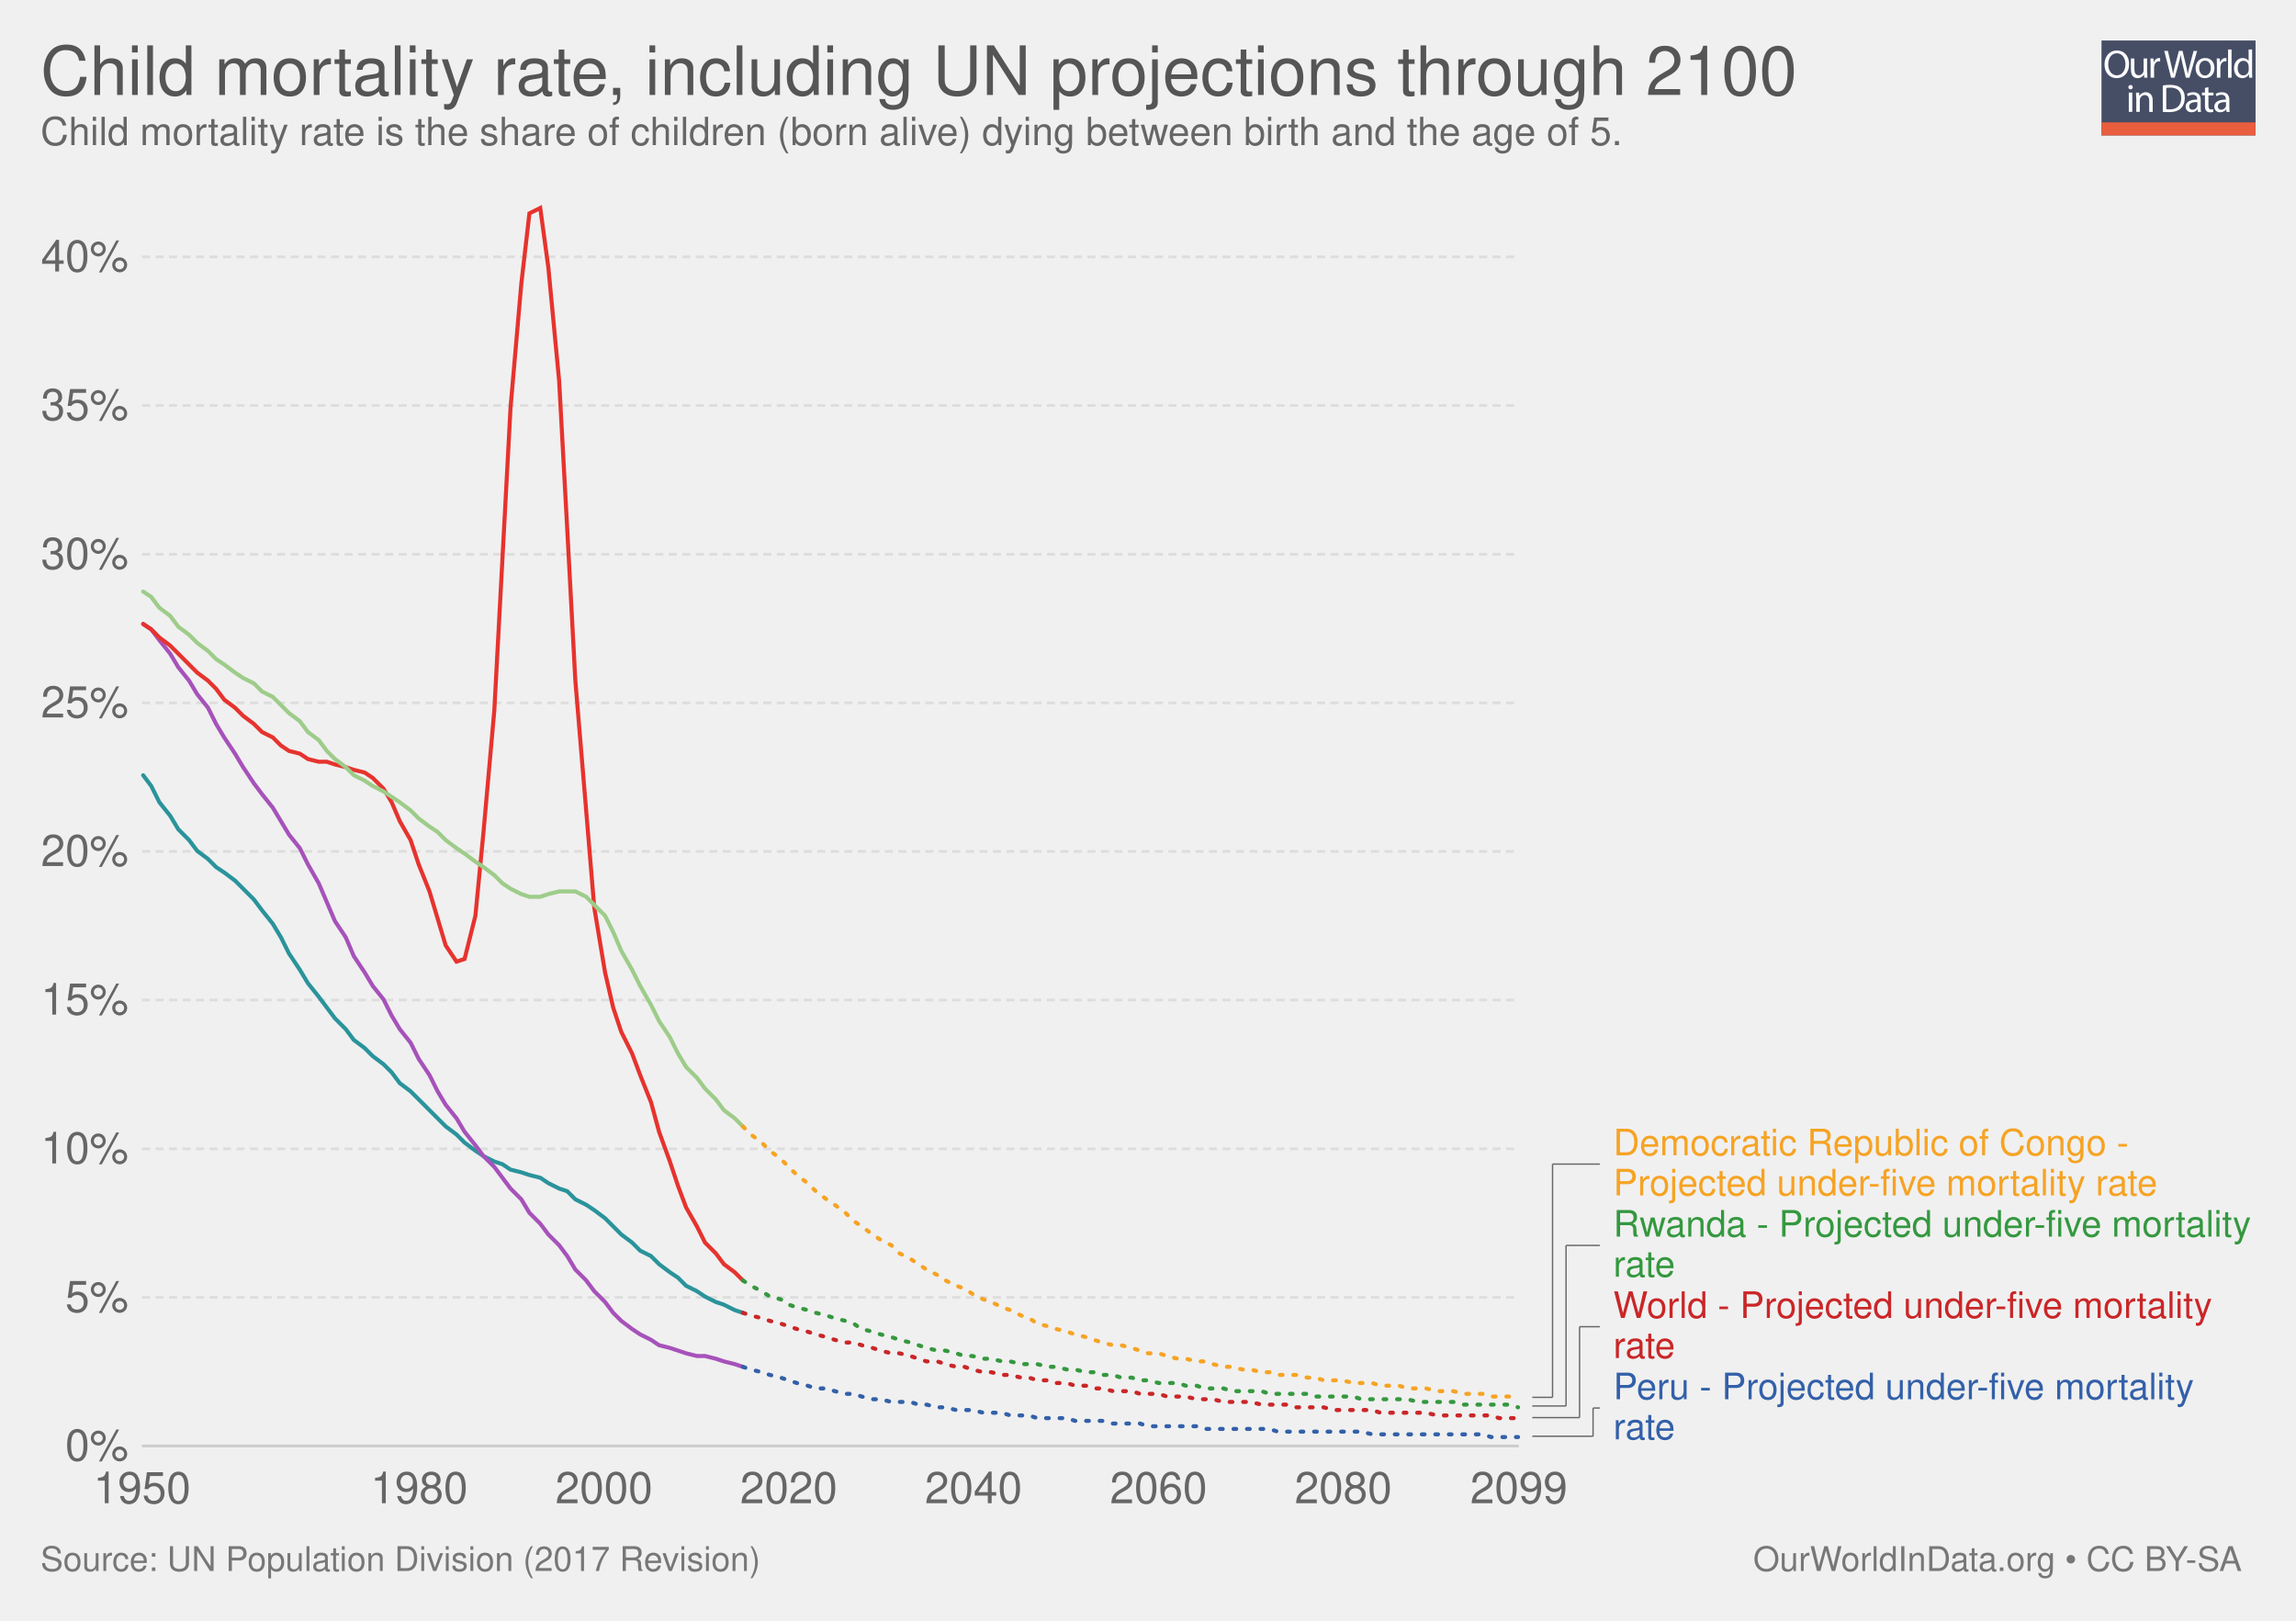
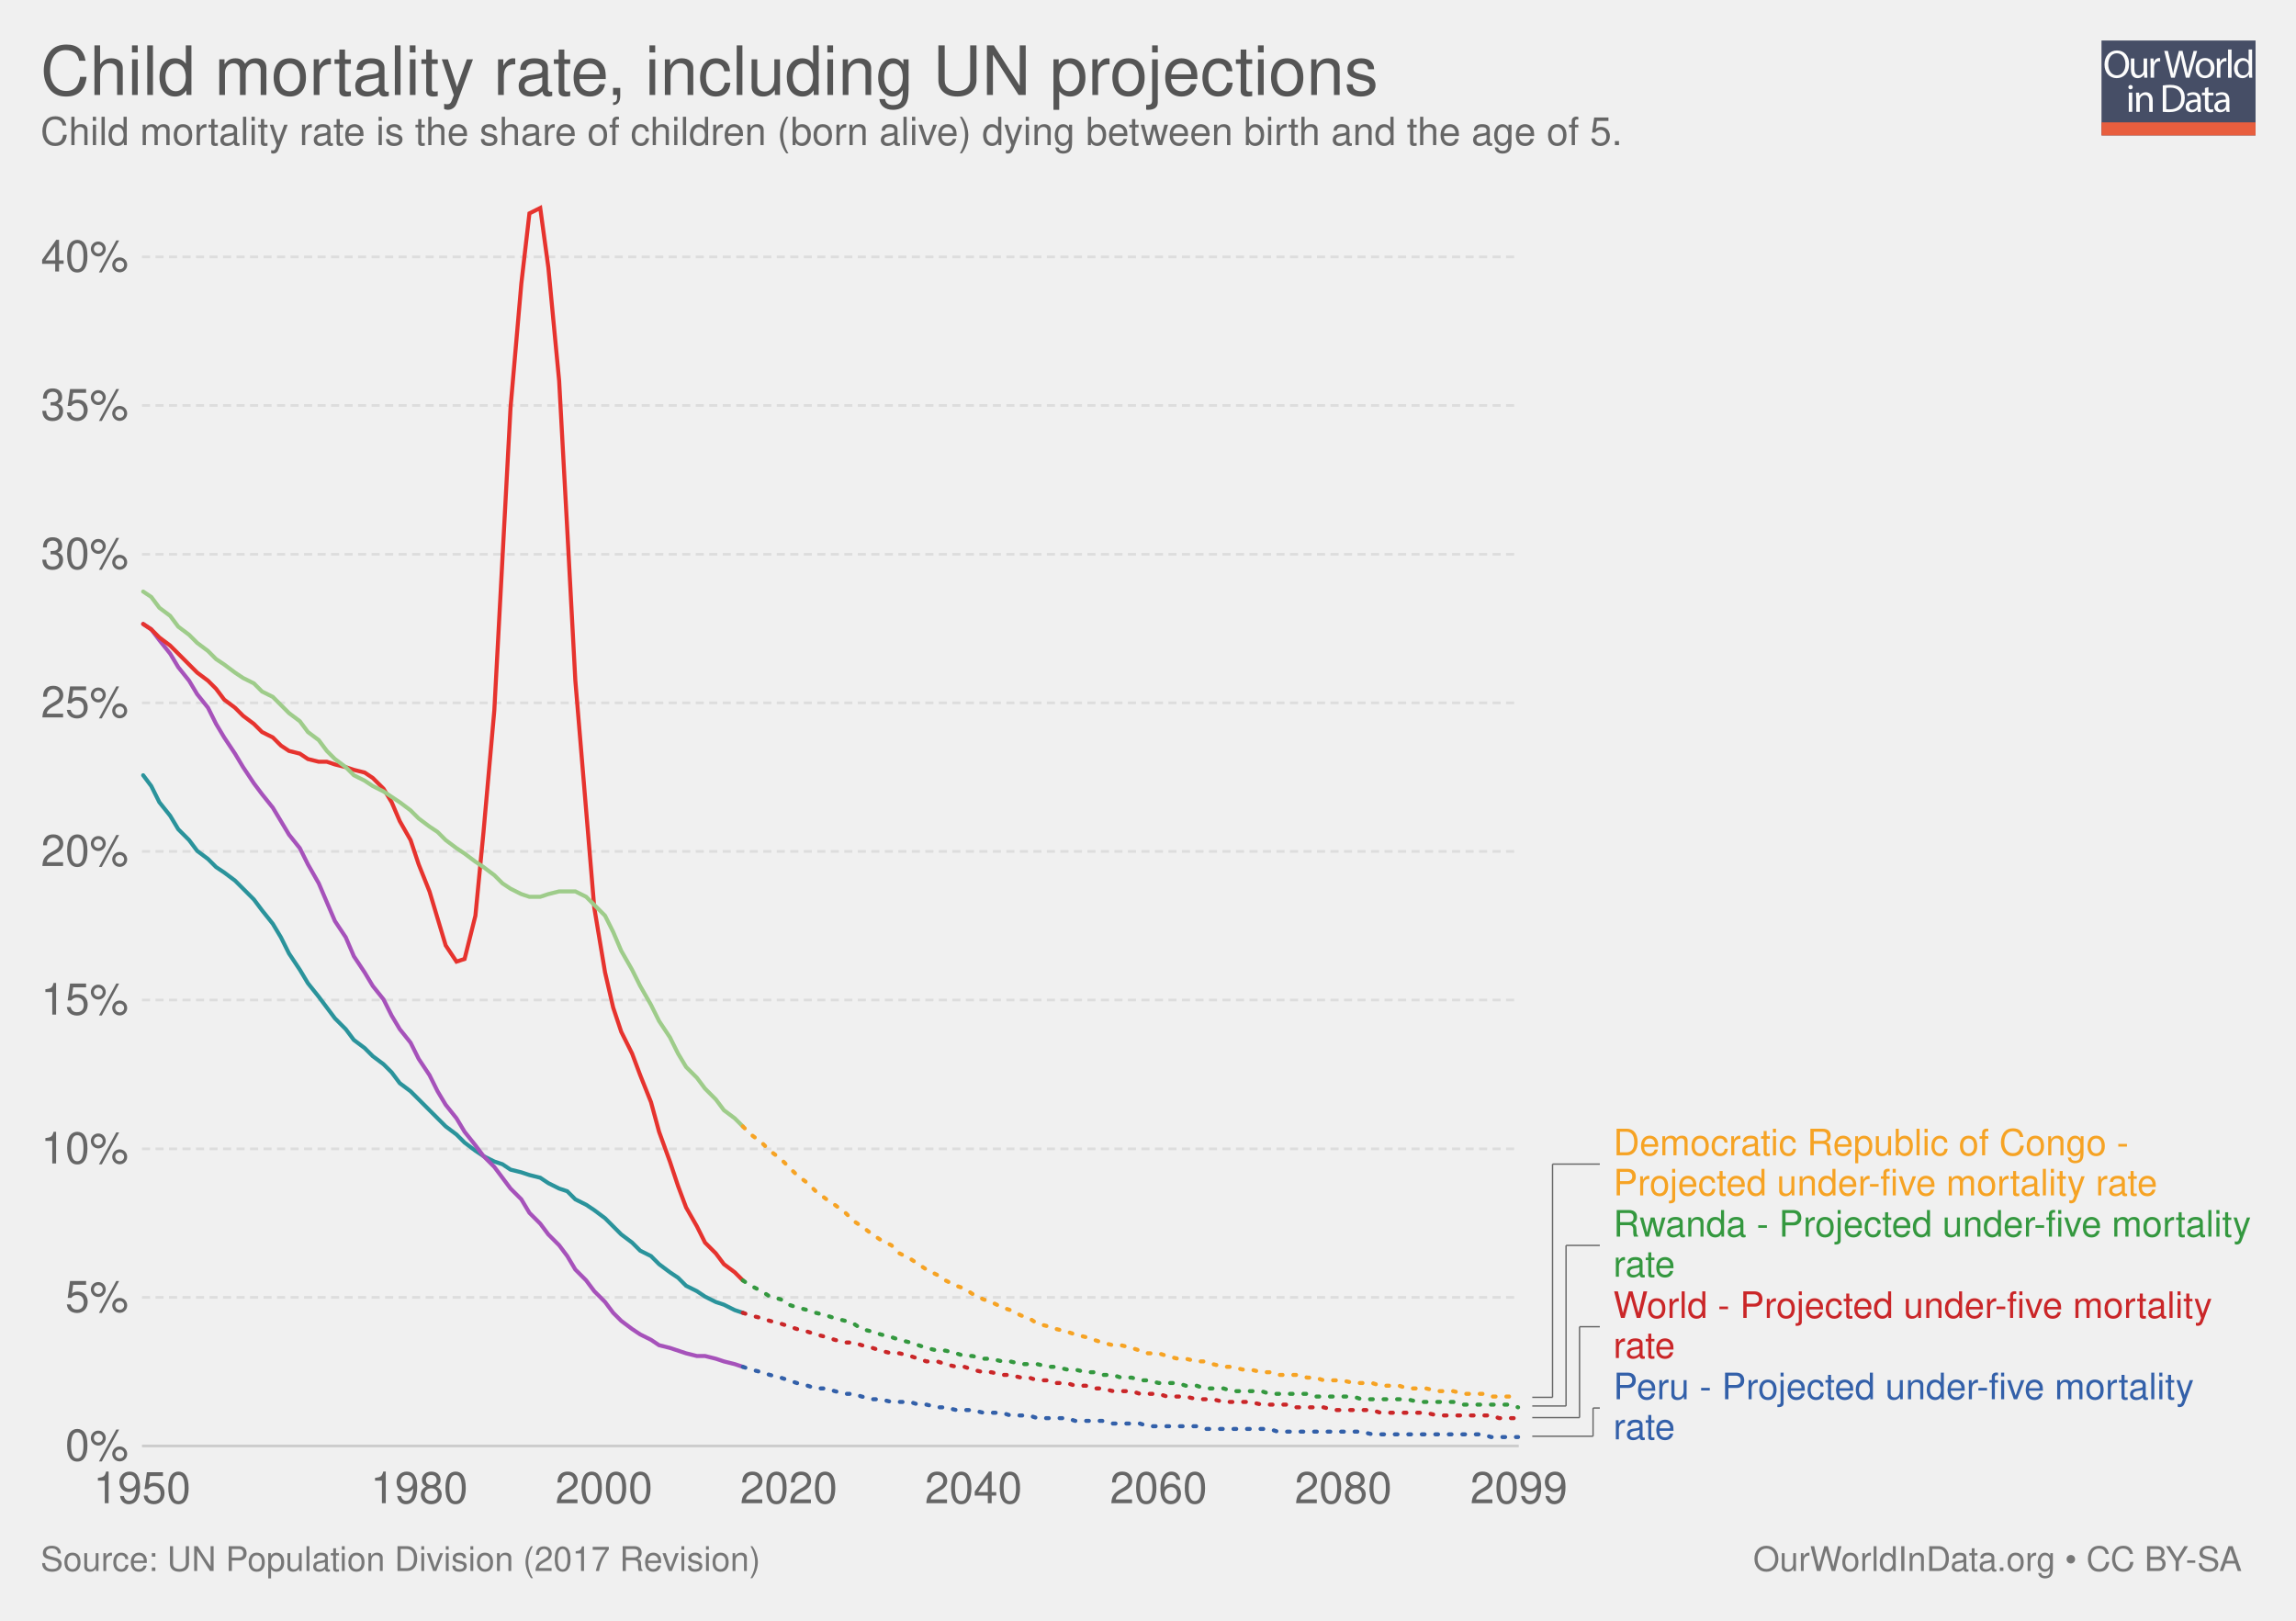
<svg xmlns="http://www.w3.org/2000/svg" xmlns:xlink="http://www.w3.org/1999/xlink" version="1.1" style="font-family: 'Helvetica Neue', Helvetica, Arial, sans-serif; font-size: 18px; background-color: white; text-rendering: optimizeLegibility; -webkit-font-smoothing: antialiased;" width="850" height="600">
  <g class="ChartTab">
    <g class="HeaderView">
      <g opacity="0.8" transform="translate(778, 15) scale(0.27)">
        <a xlink:href="https://ourworldindata.org" target="_blank">
          <g>
            <rect x="0" y="0" fill="#1B2543" width="211.2" height="130.1" />
            <rect x="0" y="112.2" fill="#E63912" width="211.2" height="17.9" />
            <g>
              <rect x="1.2" y="12.3" fill="none" width="210.2" height="99.2" />
              <path fill="#FFFFFF" d="M37.8,32.2c0,12.7-7.7,19.4-17.1,19.4c-9.7,0-16.6-7.5-16.6-18.7c0-11.7,7.3-19.3,17.1-19.3 C31.3,13.7,37.8,21.3,37.8,32.2z M9.2,32.8c0,7.9,4.3,14.9,11.8,14.9c7.5,0,11.8-6.9,11.8-15.3c0-7.3-3.8-14.9-11.8-14.9 C13.1,17.5,9.2,24.8,9.2,32.8z" />
              <path fill="#FFFFFF" d="M62.7,43.8c0,2.7,0.1,5.1,0.2,7.2h-4.3l-0.3-4.3h-0.1c-1.3,2.1-4,4.9-8.8,4.9c-4.2,0-9.1-2.3-9.1-11.6 V24.6h4.8v14.6c0,5,1.5,8.4,5.9,8.4c3.2,0,5.5-2.2,6.3-4.4c0.3-0.7,0.4-1.6,0.4-2.5V24.6h4.8V43.8z" />
              <path fill="#FFFFFF" d="M67.3,32.8c0-3.1-0.1-5.8-0.2-8.2h4.2l0.2,5.2h0.2c1.2-3.5,4.1-5.8,7.3-5.8c0.5,0,0.9,0.1,1.4,0.2v4.5 c-0.5-0.1-1-0.2-1.6-0.2c-3.4,0-5.8,2.6-6.5,6.2c-0.1,0.7-0.2,1.4-0.2,2.2V51h-4.8V32.8z" />
              <path fill="#FFFFFF" d="M95.4,51l-9.4-36.8h5l4.4,18.6c1.1,4.6,2.1,9.2,2.7,12.7h0.1c0.6-3.7,1.8-8,3-12.8l4.9-18.5h5l4.5,18.7 c1,4.4,2,8.7,2.6,12.6h0.1c0.8-4,1.8-8.1,3-12.7l4.9-18.5h4.9L120.6,51h-5L111,31.9c-1.1-4.7-1.9-8.3-2.4-12h-0.1 c-0.7,3.7-1.5,7.3-2.8,12L100.4,51H95.4z" />
              <path fill="#FFFFFF" d="M154.9,37.6c0,9.8-6.8,14-13.2,14c-7.2,0-12.7-5.2-12.7-13.6c0-8.8,5.8-14,13.1-14 C149.8,24,154.9,29.5,154.9,37.6z M133.9,37.9c0,5.8,3.3,10.1,8,10.1c4.6,0,8-4.3,8-10.3c0-4.5-2.2-10.1-7.9-10.1 C136.3,27.6,133.9,32.8,133.9,37.9z" />
              <path fill="#FFFFFF" d="M158.2,32.8c0-3.1-0.1-5.8-0.2-8.2h4.2l0.2,5.2h0.2c1.2-3.5,4.1-5.8,7.3-5.8c0.5,0,0.9,0.1,1.4,0.2v4.5 c-0.5-0.1-1-0.2-1.6-0.2c-3.4,0-5.8,2.6-6.5,6.2c-0.1,0.7-0.2,1.4-0.2,2.2V51h-4.8V32.8z" />
              <path fill="#FFFFFF" d="M173.5,12.3h4.8V51h-4.8V12.3z" />
              <path fill="#FFFFFF" d="M206.5,12.3v31.9c0,2.3,0.1,5,0.2,6.8h-4.3l-0.2-4.6H202c-1.5,2.9-4.7,5.2-9,5.2 c-6.4,0-11.3-5.4-11.3-13.4c-0.1-8.8,5.4-14.2,11.9-14.2c4,0,6.8,1.9,8,4h0.1V12.3H206.5z M201.7,35.4c0-0.6-0.1-1.4-0.2-2 c-0.7-3.1-3.3-5.6-6.9-5.6c-5,0-7.9,4.4-7.9,10.2c0,5.3,2.6,9.8,7.8,9.8c3.2,0,6.2-2.1,7.1-5.7c0.2-0.7,0.2-1.3,0.2-2.1V35.4z" />
              <path fill="#FFFFFF" d="M42.8,64c0.1,1.6-1.1,2.9-3.1,2.9c-1.7,0-2.9-1.3-2.9-2.9c0-1.7,1.3-3,3-3C41.7,61,42.8,62.3,42.8,64z M37.4,97.8V71.4h4.8v26.4H37.4z" />
              <path fill="#FFFFFF" d="M47.5,78.6c0-2.7-0.1-5-0.2-7.1h4.3l0.3,4.4h0.1c1.3-2.5,4.4-5,8.8-5c3.7,0,9.4,2.2,9.4,11.2v15.8h-4.8 V82.6c0-4.3-1.6-7.8-6.1-7.8c-3.2,0-5.6,2.2-6.5,4.9c-0.2,0.6-0.3,1.4-0.3,2.2v15.9h-4.8V78.6z" />
              <path fill="#FFFFFF" d="M84,61.6c2.9-0.4,6.3-0.8,10.1-0.8c6.8,0,11.7,1.6,14.9,4.6c3.3,3,5.2,7.3,5.2,13.2c0,6-1.9,10.9-5.3,14.3 c-3.4,3.4-9.1,5.3-16.3,5.3c-3.4,0-6.2-0.2-8.6-0.4V61.6z M88.8,94.1c1.2,0.2,3,0.3,4.8,0.3c10.2,0,15.7-5.7,15.7-15.6 c0.1-8.7-4.9-14.2-14.9-14.2c-2.5,0-4.3,0.2-5.6,0.5V94.1z" />
              <path fill="#FFFFFF" d="M132.1,97.8l-0.4-3.3h-0.2c-1.5,2.1-4.3,3.9-8.1,3.9c-5.4,0-8.1-3.8-8.1-7.6c0-6.4,5.7-9.9,15.9-9.8v-0.5 c0-2.2-0.6-6.1-6-6.1c-2.5,0-5,0.8-6.9,2l-1.1-3.2c2.2-1.4,5.4-2.3,8.7-2.3c8.1,0,10.1,5.5,10.1,10.8v9.9c0,2.3,0.1,4.5,0.4,6.3 H132.1z M131.4,84.4c-5.3-0.1-11.2,0.8-11.2,5.9c0,3.1,2.1,4.6,4.5,4.6c3.4,0,5.6-2.2,6.4-4.4c0.2-0.5,0.3-1,0.3-1.5V84.4z" />
              <path fill="#FFFFFF" d="M146.6,63.9v7.6h6.9v3.7h-6.9v14.2c0,3.3,0.9,5.1,3.6,5.1c1.3,0,2.2-0.2,2.8-0.3l0.2,3.6 c-0.9,0.4-2.4,0.7-4.3,0.7c-2.2,0-4-0.7-5.2-2c-1.4-1.4-1.9-3.8-1.9-6.9V75.1h-4.1v-3.7h4.1v-6.3L146.6,63.9z" />
              <path fill="#FFFFFF" d="M171.4,97.8l-0.4-3.3h-0.2c-1.5,2.1-4.3,3.9-8.1,3.9c-5.4,0-8.1-3.8-8.1-7.6c0-6.4,5.7-9.9,15.9-9.8v-0.5 c0-2.2-0.6-6.1-6-6.1c-2.5,0-5,0.8-6.9,2l-1.1-3.2c2.2-1.4,5.4-2.3,8.7-2.3c8.1,0,10.1,5.5,10.1,10.8v9.9c0,2.3,0.1,4.5,0.4,6.3 H171.4z M170.7,84.4c-5.3-0.1-11.2,0.8-11.2,5.9c0,3.1,2.1,4.6,4.5,4.6c3.4,0,5.6-2.2,6.4-4.4c0.2-0.5,0.3-1,0.3-1.5V84.4z" />
            </g>
          </g>
        </a>
      </g>
      <a href="https://ourworldindata.org/grapher/child-mortality-rate-including-un-projections-through-2100" target="_blank">
        <text font-size="25.20" x="15.0" y="35.2" fill="#555">
-           <tspan x="15" y="35.16">Child mortality rate, including UN projections through 2100</tspan>
+           <tspan x="15" y="35.16">Child mortality rate, including UN projections</tspan>
        </text>
      </a>
      <text font-size="14.40" x="15.0" y="53.7" fill="#666">
        <tspan x="15" y="53.72">Child mortality rate is the share of children (born alive) dying between birth and the age of 5.</tspan>
      </text>
    </g>
    <g class="LineChart">
      <defs>
        <clipPath id="boundsClip-1">
          <rect x="42.562" y="0" width="830" height="959.8" />
        </clipPath>
      </defs>
      <g class="AxisBoxView">
        <g class="HorizontalAxis">
          <text x="52.6" y="556.5" fill="#666" text-anchor="middle" font-size="16.2">1950</text>
          <text x="155.2" y="556.5" fill="#666" text-anchor="middle" font-size="16.2">1980</text>
          <text x="223.6" y="556.5" fill="#666" text-anchor="middle" font-size="16.2">2000</text>
          <text x="292" y="556.5" fill="#666" text-anchor="middle" font-size="16.2">2020</text>
          <text x="360.4" y="556.5" fill="#666" text-anchor="middle" font-size="16.2">2040</text>
          <text x="428.9" y="556.5" fill="#666" text-anchor="middle" font-size="16.2">2060</text>
          <text x="497.3" y="556.5" fill="#666" text-anchor="middle" font-size="16.2">2080</text>
          <text x="562.3" y="556.5" fill="#666" text-anchor="middle" font-size="16.2">2099</text>
        </g>
        <g class="VerticalAxis">
          <text x="47.56" y="535.3" fill="#666" dominant-baseline="middle" text-anchor="end" font-size="16.2">0%</text>
          <text x="47.56" y="480.3" fill="#666" dominant-baseline="middle" text-anchor="end" font-size="16.2">5%</text>
          <text x="47.56" y="425.3" fill="#666" dominant-baseline="middle" text-anchor="end" font-size="16.2">10%</text>
          <text x="47.56" y="370.2" fill="#666" dominant-baseline="middle" text-anchor="end" font-size="16.2">15%</text>
          <text x="47.56" y="315.2" fill="#666" dominant-baseline="middle" text-anchor="end" font-size="16.2">20%</text>
          <text x="47.56" y="260.2" fill="#666" dominant-baseline="middle" text-anchor="end" font-size="16.2">25%</text>
          <text x="47.56" y="205.2" fill="#666" dominant-baseline="middle" text-anchor="end" font-size="16.2">30%</text>
          <text x="47.56" y="150.1" fill="#666" dominant-baseline="middle" text-anchor="end" font-size="16.2">35%</text>
          <text x="47.56" y="95.1" fill="#666" dominant-baseline="middle" text-anchor="end" font-size="16.2">40%</text>
        </g>
        <g class="AxisGridLines">
          <line x1="52.56" y1="535.3" x2="562.26" y2="535.3" stroke="#ccc" />
          <line x1="52.56" y1="480.3" x2="562.26" y2="480.3" stroke="#ddd" stroke-dasharray="3,2" />
          <line x1="52.56" y1="425.3" x2="562.26" y2="425.3" stroke="#ddd" stroke-dasharray="3,2" />
          <line x1="52.56" y1="370.2" x2="562.26" y2="370.2" stroke="#ddd" stroke-dasharray="3,2" />
          <line x1="52.56" y1="315.2" x2="562.26" y2="315.2" stroke="#ddd" stroke-dasharray="3,2" />
          <line x1="52.56" y1="260.2" x2="562.26" y2="260.2" stroke="#ddd" stroke-dasharray="3,2" />
          <line x1="52.56" y1="205.2" x2="562.26" y2="205.2" stroke="#ddd" stroke-dasharray="3,2" />
          <line x1="52.56" y1="150.1" x2="562.26" y2="150.1" stroke="#ddd" stroke-dasharray="3,2" />
          <line x1="52.56" y1="95.1" x2="562.26" y2="95.1" stroke="#ddd" stroke-dasharray="3,2" />
        </g>
      </g>
      <g clip-path="url(#boundsClip-1)">
        <g class="HeightedLegend clickable">
          <g class="legendMark">
            <g class="indicator">
              <line x1="567.265" y1="531.7" x2="589.765" y2="531.7" stroke="#666" stroke-width="0.5" />
              <line x1="589.765" y1="531.7" x2="589.765" y2="521.25" stroke="#666" stroke-width="0.5" />
              <line x1="589.765" y1="521.25" x2="592.265" y2="521.25" stroke="#666" stroke-width="0.5" />
            </g>
            <rect x="562.265" y="507.2" width="251.675" height="28.1" fill="#fff" opacity="0" />
            <text font-size="13.50" x="597.3" y="518.0" fill="#3360a9">
              <tspan x="597.265" y="518">Peru - Projected under-five mortality</tspan>
              <tspan x="597.265" y="532.85">rate </tspan>
            </text>
          </g>
          <g class="legendMark">
            <g class="indicator">
              <line x1="567.265" y1="524.8" x2="584.765" y2="524.8" stroke="#666" stroke-width="0.5" />
              <line x1="584.765" y1="524.8" x2="584.765" y2="491.15" stroke="#666" stroke-width="0.5" />
              <line x1="584.765" y1="491.15" x2="592.265" y2="491.15" stroke="#666" stroke-width="0.5" />
            </g>
            <rect x="562.265" y="477.1" width="258.29" height="28.1" fill="#fff" opacity="0" />
            <text font-size="13.50" x="597.3" y="487.9" fill="#ca2628">
              <tspan x="597.265" y="487.9">World - Projected under-five mortality</tspan>
              <tspan x="597.265" y="502.75">rate </tspan>
            </text>
          </g>
          <g class="legendMark">
            <g class="indicator">
              <line x1="567.265" y1="520.5" x2="579.765" y2="520.5" stroke="#666" stroke-width="0.5" />
              <line x1="579.765" y1="520.5" x2="579.765" y2="461.05" stroke="#666" stroke-width="0.5" />
              <line x1="579.765" y1="461.05" x2="592.265" y2="461.05" stroke="#666" stroke-width="0.5" />
            </g>
            <rect x="562.265" y="447" width="272.735" height="28.1" fill="#fff" opacity="0" />
            <text font-size="13.50" x="597.3" y="457.8" fill="#34983f">
              <tspan x="597.265" y="457.8">Rwanda - Projected under-five mortality</tspan>
              <tspan x="597.265" y="472.65">rate </tspan>
            </text>
          </g>
          <g class="legendMark">
            <g class="indicator">
              <line x1="567.265" y1="517.3" x2="574.765" y2="517.3" stroke="#666" stroke-width="0.5" />
              <line x1="574.765" y1="517.3" x2="574.765" y2="430.95" stroke="#666" stroke-width="0.5" />
              <line x1="574.765" y1="430.95" x2="592.265" y2="430.95" stroke="#666" stroke-width="0.5" />
            </g>
            <rect x="562.265" y="416.9" width="241.955" height="28.1" fill="#fff" opacity="0" />
            <text font-size="13.50" x="597.3" y="427.7" fill="#f6a324">
              <tspan x="597.265" y="427.7">Democratic Republic of Congo -</tspan>
              <tspan x="597.265" y="442.55">Projected under-five mortality rate </tspan>
            </text>
          </g>
        </g>
        <g class="Lines">
          <rect x="53" y="77" width="510" height="459" fill="rgba(255,255,255,0)" opacity="0" />
          <g class="key-World_0">
            <path stroke="#2a939b" stroke-linecap="round" d="M53 287L56 291L59 297L63 302L66 307L70 311L73 315L77 318L80 321L83 323L87 326L90 329L94 333L97 337L101 342L104 347L107 353L111 359L114 364L118 369L121 373L124 377L128 381L131 385L135 388L138 391L142 394L145 397L148 401L152 404L155 407L159 411L162 414L165 417L169 420L172 423L176 426L179 428L183 430L186 431L189 433L193 434L196 435L200 436L203 438L207 440L210 441L213 444L217 446L220 448L224 451L227 454L230 457L234 460L237 463L241 465L244 468L248 471L251 473L254 476L258 478L261 480L265 482L268 483L272 485L275 486" fill="none" stroke-width="1.5" />
          </g>
          <g class="key-World_1">
            <path stroke="#ca2628" stroke-linecap="round" d="M275 486L278 487L282 488L285 489L289 490L292 491L295 492L299 493L302 494L306 495L309 496L313 497L316 497L319 498L323 499L326 500L330 501L333 501L337 502L340 503L343 504L347 504L350 505L354 506L357 506L360 507L364 508L367 508L371 509L374 509L378 510L381 510L384 511L388 511L391 512L395 512L398 513L402 513L405 514L408 514L412 515L415 515L419 515L422 516L425 516L429 516L432 517L436 517L439 517L443 518L446 518L449 518L453 519L456 519L460 519L463 519L467 520L470 520L473 520L477 520L480 521L484 521L487 521L490 521L494 522L497 522L501 522L504 522L508 522L511 523L514 523L518 523L521 523L525 523L528 523L532 524L535 524L538 524L542 524L545 524L549 524L552 524L555 525L559 525L562 525" fill="none" stroke-width="1.5" stroke-dasharray="1,4" />
          </g>
          <g class="key-Peru_0">
            <path stroke="#a652ba" stroke-linecap="round" d="M53 231L56 233L59 237L63 242L66 247L70 252L73 257L77 262L80 268L83 273L87 279L90 284L94 290L97 294L101 299L104 304L107 309L111 314L114 320L118 327L121 334L124 341L128 347L131 354L135 360L138 365L142 370L145 376L148 381L152 386L155 392L159 398L162 404L165 409L169 414L172 419L176 424L179 428L183 432L186 436L189 440L193 444L196 449L200 453L203 457L207 461L210 465L213 470L217 474L220 478L224 482L227 486L230 489L234 492L237 494L241 496L244 498L248 499L251 500L254 501L258 502L261 502L265 503L268 504L272 505L275 506" fill="none" stroke-width="1.5" />
          </g>
          <g class="key-Peru_1">
            <path stroke="#3360a9" stroke-linecap="round" d="M275 506L278 507L282 508L285 509L289 510L292 511L295 512L299 513L302 514L306 514L309 515L313 516L316 516L319 517L323 518L326 518L330 519L333 519L337 519L340 520L343 520L347 521L350 521L354 522L357 522L360 522L364 523L367 523L371 523L374 524L378 524L381 524L384 525L388 525L391 525L395 525L398 526L402 526L405 526L408 526L412 527L415 527L419 527L422 527L425 528L429 528L432 528L436 528L439 528L443 528L446 529L449 529L453 529L456 529L460 529L463 529L467 529L470 529L473 530L477 530L480 530L484 530L487 530L490 530L494 530L497 530L501 530L504 530L508 531L511 531L514 531L518 531L521 531L525 531L528 531L532 531L535 531L538 531L542 531L545 531L549 531L552 532L555 532L559 532L562 532" fill="none" stroke-width="1.5" stroke-dasharray="1,4" />
          </g>
          <g class="key-Rwanda_0">
            <path stroke="#e6332e" stroke-linecap="round" d="M53 231L56 233L59 236L63 239L66 242L70 246L73 249L77 252L80 255L83 259L87 262L90 265L94 268L97 271L101 273L104 276L107 278L111 279L114 281L118 282L121 282L124 283L128 284L131 285L135 286L138 288L142 292L145 297L148 304L152 311L155 320L159 330L162 340L165 350L169 356L172 355L176 339L179 308L183 263L186 207L189 151L193 105L196 79L200 77L203 99L207 141L210 196L213 252L217 300L220 336L224 360L227 373L230 382L234 390L237 398L241 408L244 419L248 430L251 439L254 447L258 454L261 460L265 464L268 468L272 471L275 474" fill="none" stroke-width="1.5" />
          </g>
          <g class="key-Rwanda_1">
            <path stroke="#34983f" stroke-linecap="round" d="M275 474L278 476L282 478L285 480L289 481L292 483L295 484L299 485L302 486L306 487L309 488L313 489L316 490L319 492L323 493L326 494L330 495L333 496L337 497L340 498L343 499L347 500L350 500L354 501L357 502L360 502L364 503L367 503L371 504L374 504L378 505L381 505L384 505L388 506L391 506L395 507L398 507L402 508L405 508L408 509L412 509L415 510L419 510L422 511L425 511L429 512L432 512L436 512L439 513L443 513L446 514L449 514L453 514L456 515L460 515L463 515L467 515L470 516L473 516L477 516L480 516L484 516L487 517L490 517L494 517L497 517L501 517L504 518L508 518L511 518L514 518L518 518L521 518L525 519L528 519L532 519L535 519L538 519L542 520L545 520L549 520L552 520L555 520L559 520L562 521" fill="none" stroke-width="1.5" stroke-dasharray="1,4" />
          </g>
          <g class="key-Democratic-Republic-of-Congo_0">
            <path stroke="#9ecc8a" stroke-linecap="round" d="M53 219L56 221L59 225L63 228L66 232L70 235L73 238L77 241L80 244L83 246L87 249L90 251L94 253L97 256L101 258L104 261L107 264L111 267L114 271L118 274L121 278L124 281L128 284L131 287L135 289L138 291L142 293L145 295L148 297L152 300L155 303L159 306L162 308L165 311L169 314L172 316L176 319L179 321L183 324L186 327L189 329L193 331L196 332L200 332L203 331L207 330L210 330L213 330L217 332L220 335L224 339L227 345L230 352L234 359L237 365L241 372L244 378L248 384L251 390L254 395L258 399L261 403L265 407L268 411L272 414L275 417" fill="none" stroke-width="1.5" />
          </g>
          <g class="key-Democratic-Republic-of-Congo_1">
            <path stroke="#f6a324" stroke-linecap="round" d="M275 417L278 420L282 423L285 426L289 429L292 432L295 435L299 438L302 441L306 444L309 446L313 449L316 452L319 454L323 457L326 459L330 461L333 464L337 466L340 468L343 470L347 472L350 474L354 476L357 477L360 479L364 481L367 482L371 484L374 485L378 487L381 488L384 490L388 491L391 492L395 493L398 494L402 495L405 496L408 497L412 498L415 498L419 499L422 500L425 501L429 501L432 502L436 503L439 503L443 504L446 504L449 505L453 506L456 506L460 507L463 507L467 508L470 508L473 509L477 509L480 509L484 510L487 510L490 511L494 511L497 511L501 512L504 512L508 512L511 513L514 513L518 513L521 514L525 514L528 514L532 515L535 515L538 515L542 516L545 516L549 516L552 517L555 517L559 517L562 517" fill="none" stroke-width="1.5" stroke-dasharray="1,4" />
          </g>
        </g>
      </g>
    </g>
    <g style="fill: #777;" class="SourcesFooter">
      <g style="fill: #777;" class="clickable">
        <text font-size="12.60" x="15.0" y="581.6">
          <tspan x="15" y="581.58">Source: UN Population Division (2017 Revision)</tspan>
        </text>
      </g>
      <text font-size="12.60" x="649.0" y="581.6">
        <tspan x="649.024" y="581.58">
          <a target="_blank" style="fill: #777;" href="https://ourworldindata.org">OurWorldInData.org</a> • <a style="fill: #777;" href="http://creativecommons.org/licenses/by-sa/4.0/deed.en_US" target="_blank">CC BY-SA</a>
        </tspan>
      </text>
    </g>
  </g>
</svg>
